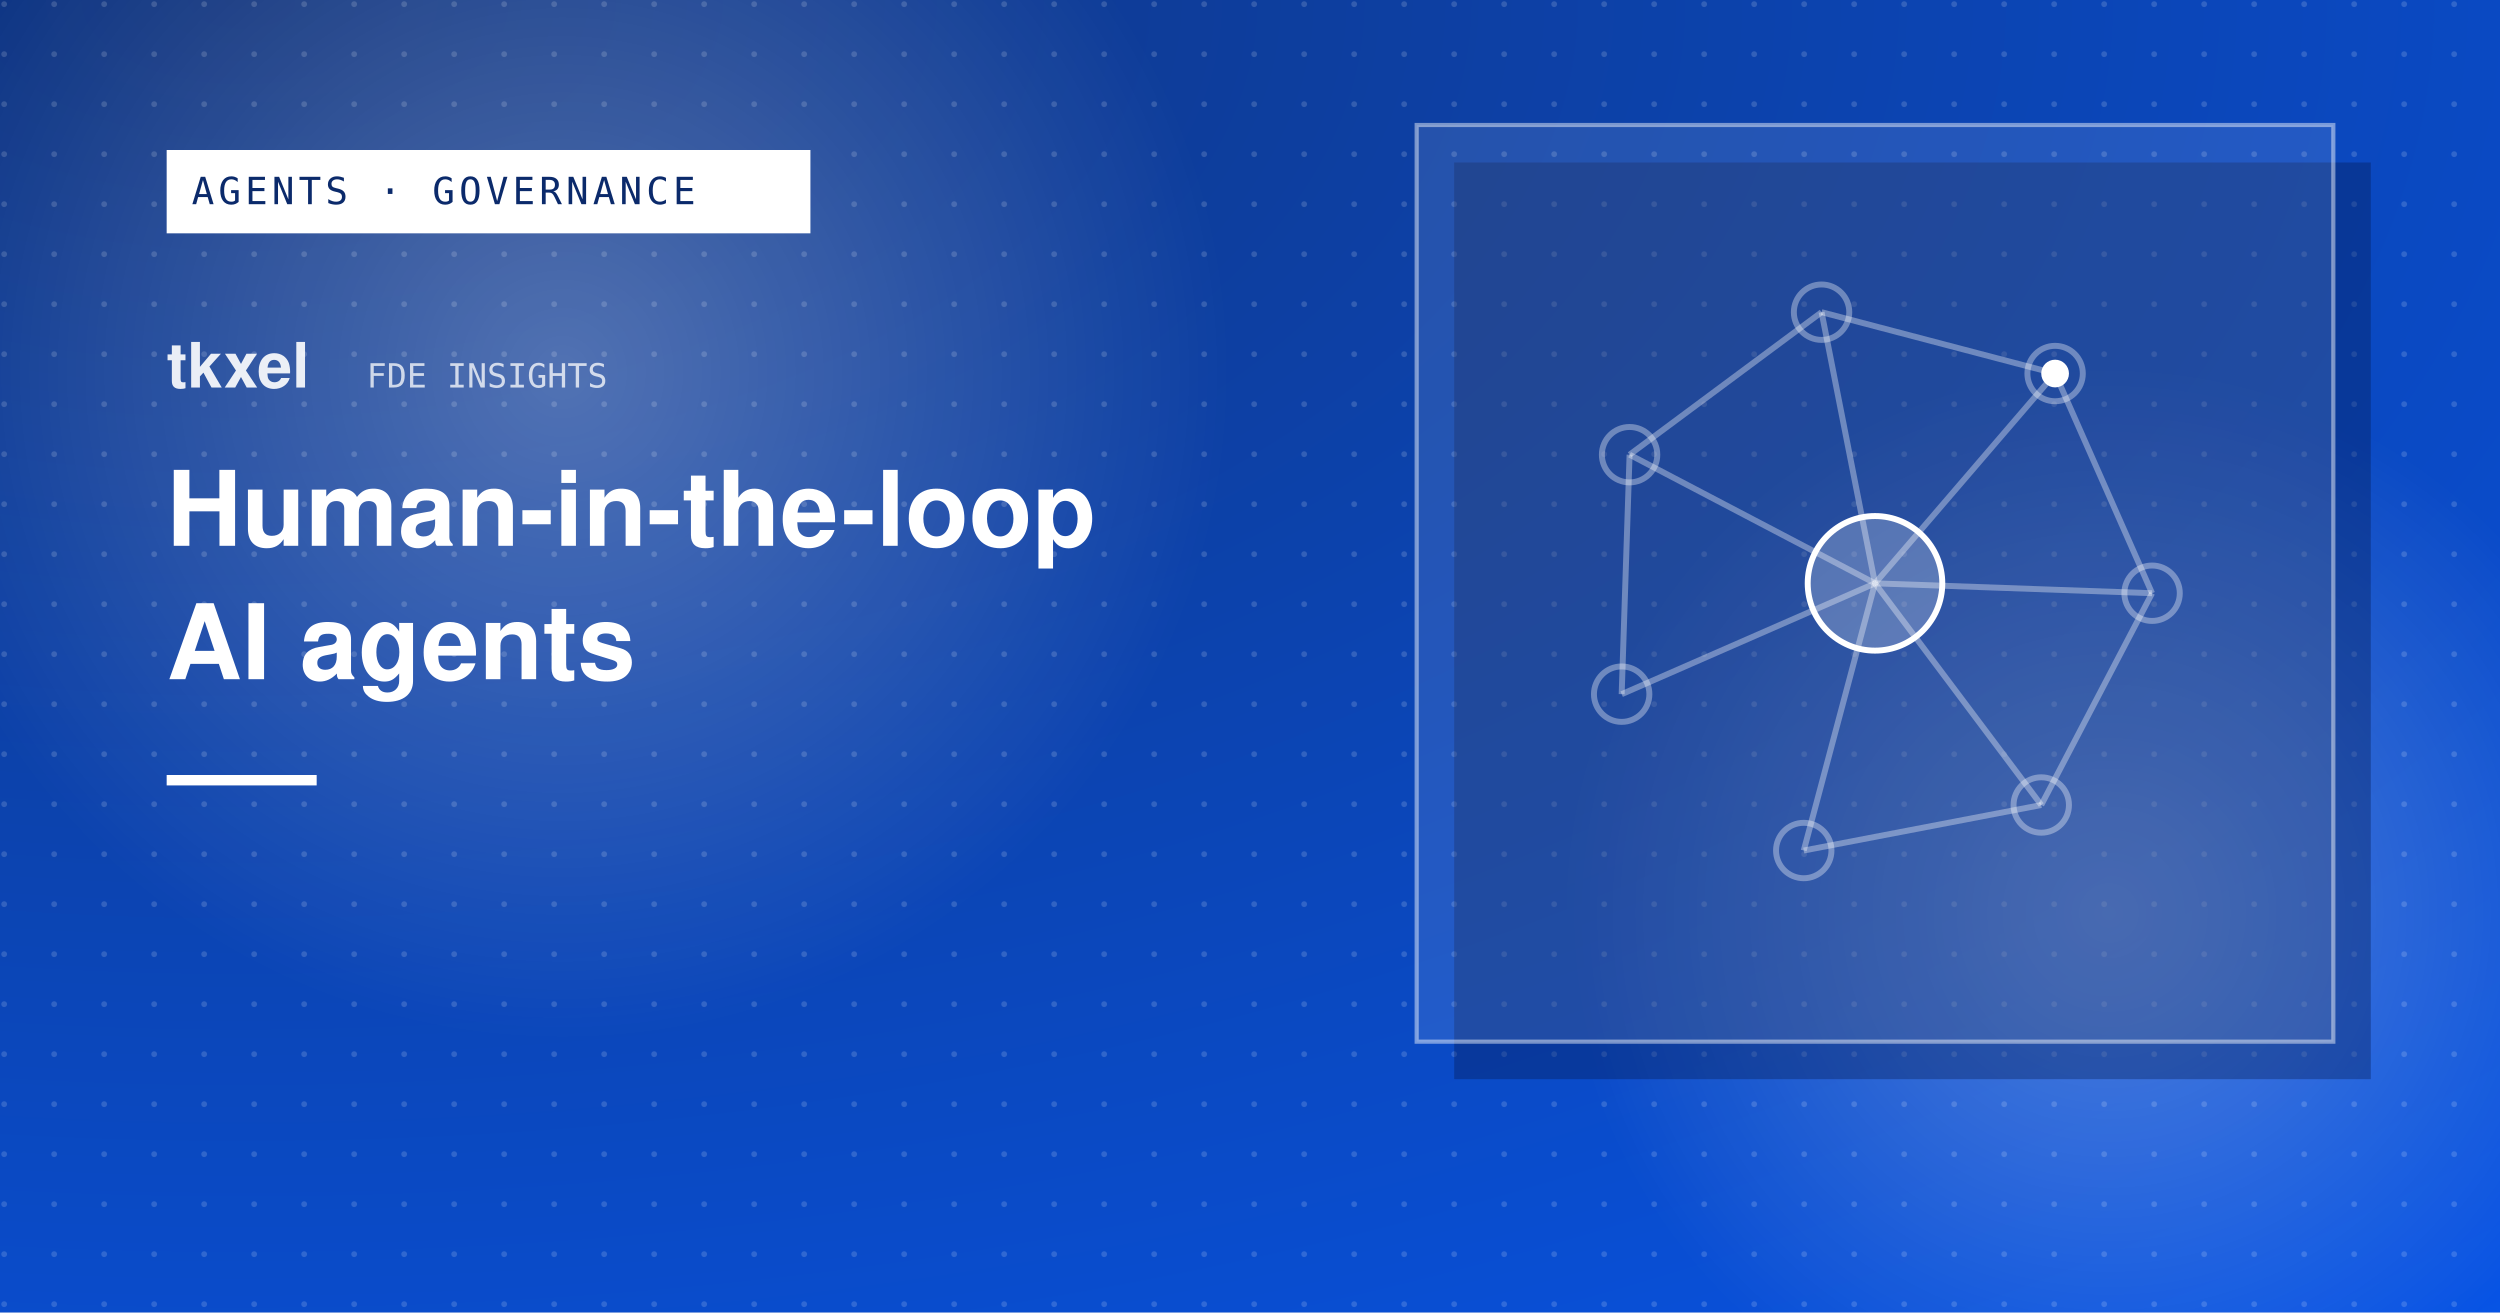
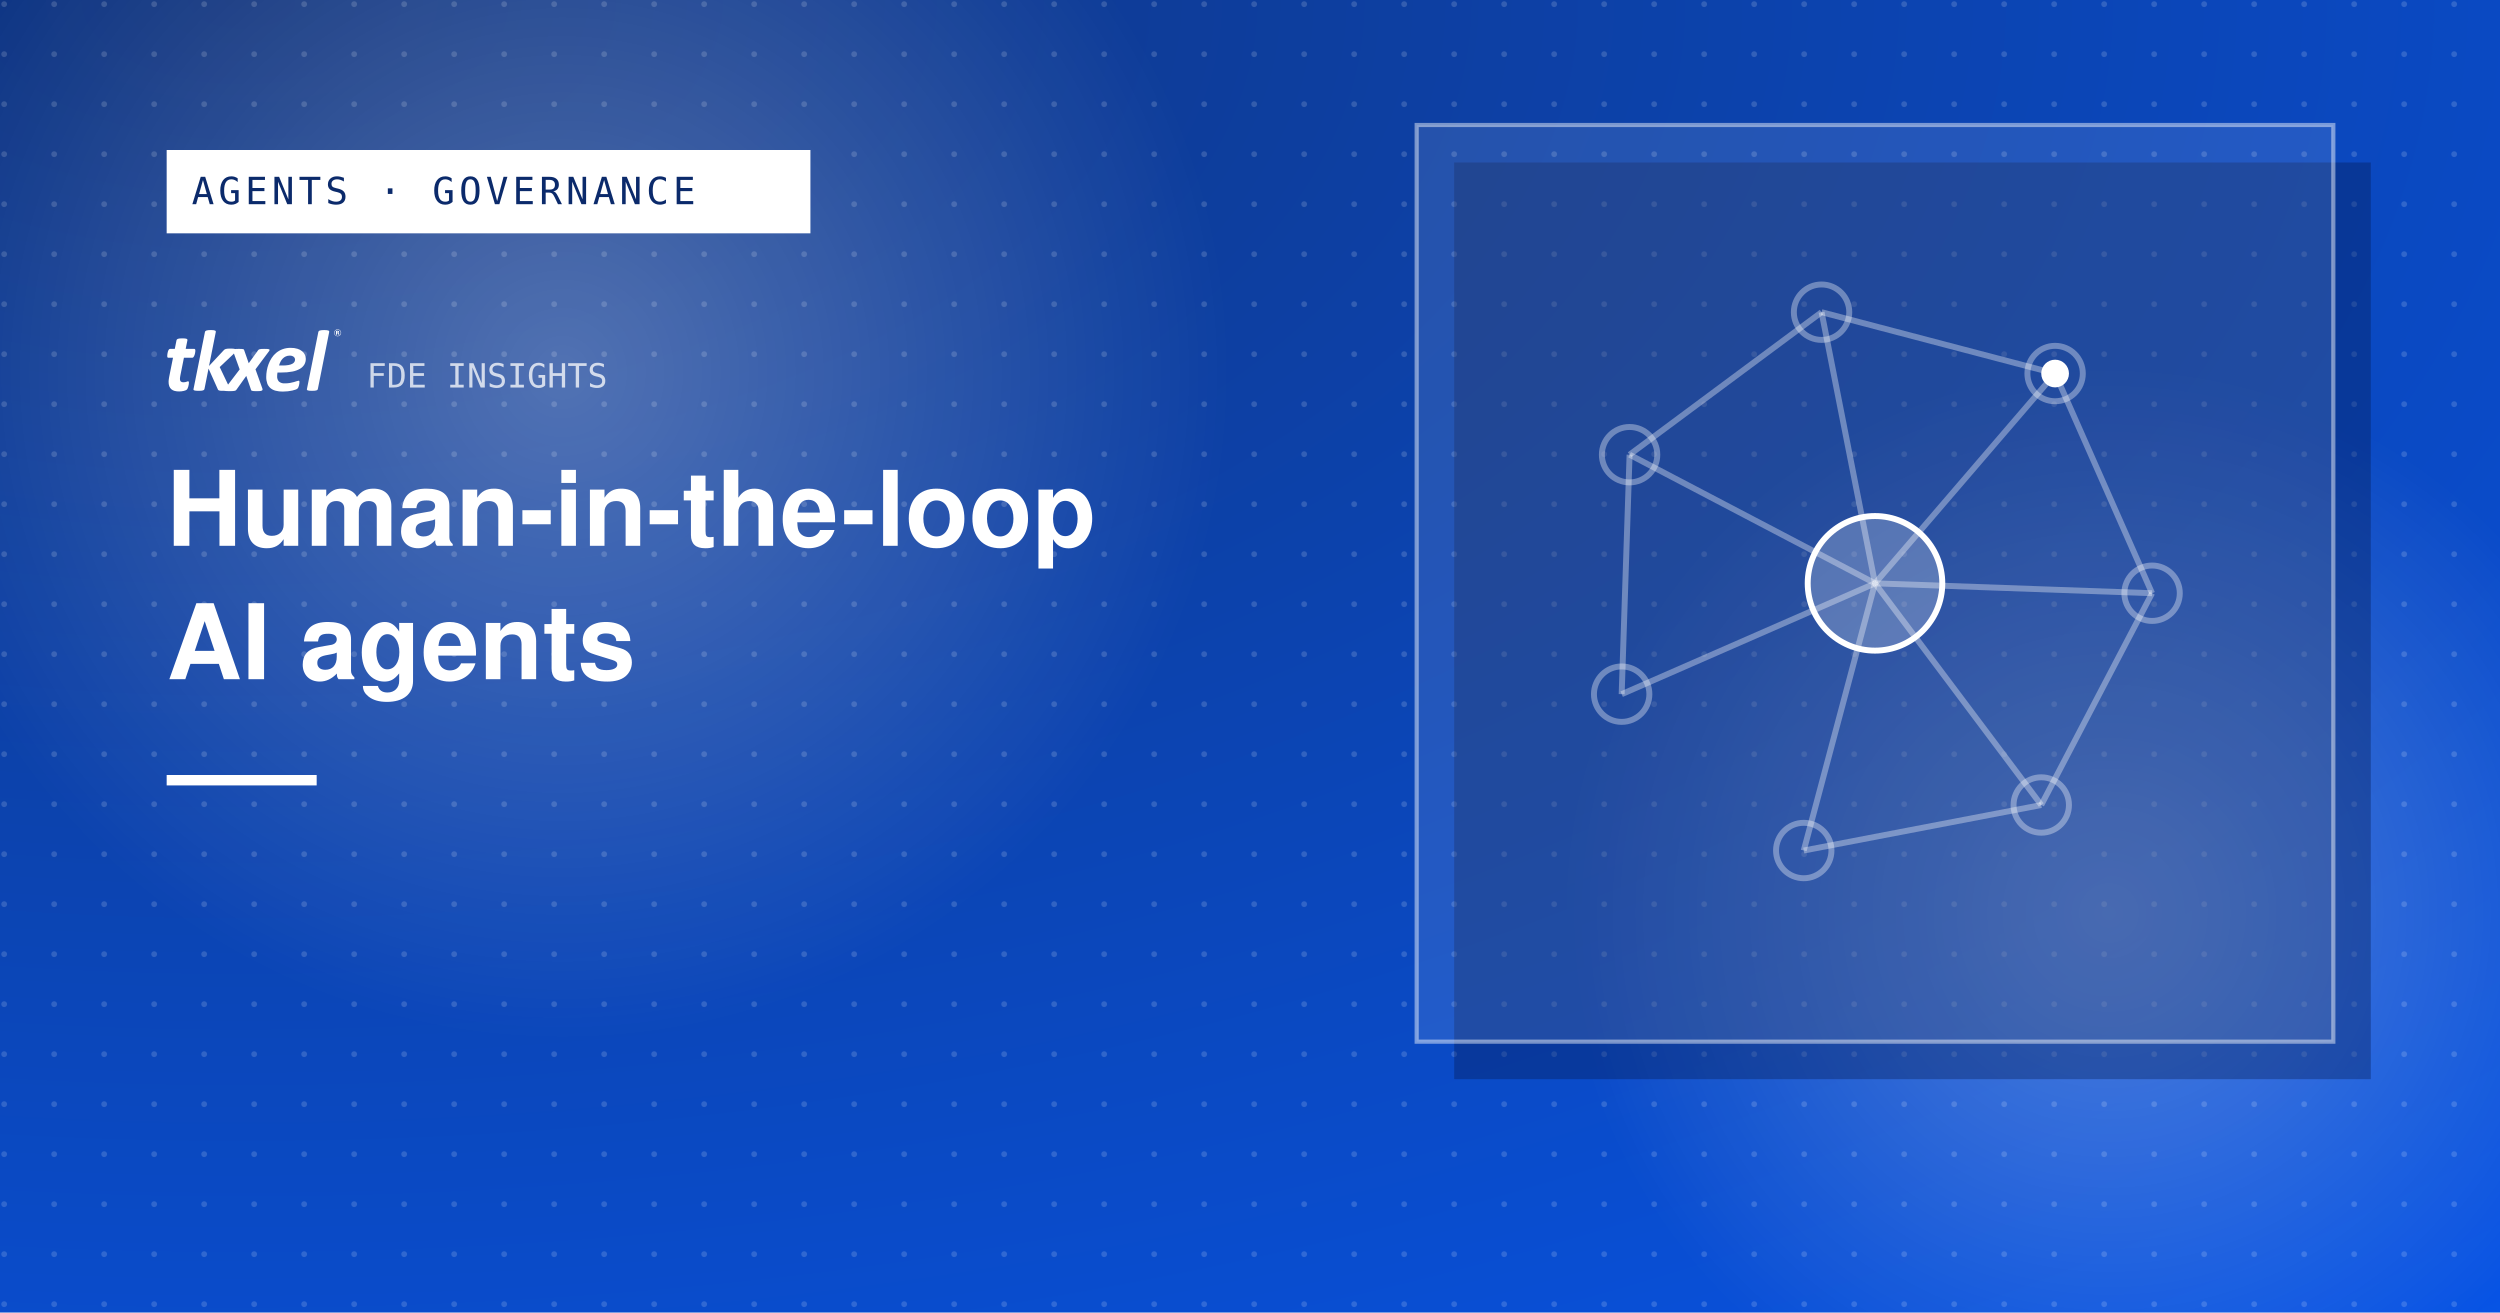
<svg xmlns="http://www.w3.org/2000/svg" viewBox="0 0 1200 630" role="img" aria-label="AGENTS · GOVERNANCE illustration">
  <defs>
    <radialGradient id="bg" cx="10%" cy="0%" r="140%">
      <stop offset="0" stop-color="#10347E" />
      <stop offset="1" stop-color="#0755E9" />
    </radialGradient>
    <radialGradient id="glow">
      <stop offset="0" stop-color="#fff" stop-opacity=".28" />
      <stop offset="1" stop-color="#fff" stop-opacity="0" />
    </radialGradient>
    <pattern id="dots" width="24" height="24" patternUnits="userSpaceOnUse">
      <circle cx="2" cy="2" r="1.4" fill="rgba(255,255,255,.16)" />
    </pattern>
    <style>.m * { stroke-width: 3px; } .m [fill="rgba(255,255,255,.12)"] { fill: rgba(255,255,255,.22); }</style>
  </defs>
  <rect width="1200" height="630" fill="url(#bg)" />
  <circle cx="270" cy="179" r="320" fill="url(#glow)" />
  <circle cx="1012" cy="438" r="260" fill="url(#glow)" />
  <rect width="1200" height="630" fill="url(#dots)" />
  <rect x="698" y="78" width="440" height="440" fill="rgba(4,24,77,.35)" />
  <rect x="680" y="60" width="440" height="440" fill="rgba(255,255,255,.10)" stroke="rgba(255,255,255,.45)" stroke-width="2" />
  <g class="m" transform="translate(710 90) scale(0.95)">
    <g fill="none" stroke="rgba(255,255,255,.35)" stroke-width="1.5">
      <line x1="200" y1="200" x2="72" y2="256" />
      <line x1="200" y1="200" x2="76" y2="135" />
      <line x1="200" y1="200" x2="173" y2="63" />
      <line x1="200" y1="200" x2="291" y2="94" />
      <line x1="200" y1="200" x2="340" y2="205" />
      <line x1="200" y1="200" x2="284" y2="312" />
      <line x1="200" y1="200" x2="164" y2="335" />
      <line x1="72" y1="256" x2="76" y2="135" />
      <line x1="76" y1="135" x2="173" y2="63" />
      <line x1="173" y1="63" x2="291" y2="94" />
      <line x1="291" y1="94" x2="340" y2="205" />
      <line x1="340" y1="205" x2="284" y2="312" />
      <line x1="284" y1="312" x2="164" y2="335" />
      <circle cx="72" cy="256" r="14" />
      <circle cx="76" cy="135" r="14" />
      <circle cx="173" cy="63" r="14" />
      <circle cx="291" cy="94" r="14" />
      <circle cx="340" cy="205" r="14" />
      <circle cx="284" cy="312" r="14" />
      <circle cx="164" cy="335" r="14" />
    </g>
    <circle cx="200" cy="200" r="34" fill="rgba(255,255,255,.12)" stroke="#fff" stroke-width="1.5" />
    <circle cx="291" cy="94" r="7" fill="#fff" />
  </g>
  <text x="80" y="262" font-family="Plus Jakarta Sans, Helvetica, Arial, sans-serif" font-size="50" font-weight="800" fill="#fff">Human-in-the-loop</text>
  <text x="80" y="326" font-family="Plus Jakarta Sans, Helvetica, Arial, sans-serif" font-size="50" font-weight="800" fill="#fff">AI agents</text>
  <rect x="80" y="372" width="72" height="5" fill="#fff" />
  <rect x="80" y="72" width="309" height="40" fill="#fff" />
  <text x="92" y="98" font-family="IBM Plex Mono, Menlo, Consolas, monospace" font-size="18" letter-spacing="2" fill="#0B2A6B">AGENTS · GOVERNANCE</text>
-   <text x="80" y="186" font-family="Plus Jakarta Sans, Helvetica, Arial, sans-serif" font-size="30" font-weight="700" fill="rgba(255,255,255,.9)">tkxel</text>
+   <svg x="80" y="158" width="84" height="30" viewBox="0 0 846.89 303.64">
+     <style>.lg0{fill:#FFFFFF;}.lg1{fill:none;stroke:#FFFFFF;stroke-width:2;}</style>
+     <path class="lg0" d="M36.93,300.01c-5.95-1.52-11.49-4.37-16.16-8.37c-4.44-3.95-7.83-8.96-9.8-14.52 c-2.34-6.94-3.43-14.25-3.25-21.56c0-1.56,0.09-3.36,0.23-5.38c0.14-2.02,0.37-4.18,0.73-6.43c0.32-2.3,0.64-4.6,1.01-6.9 c0.37-2.34,0.73-4.41,1.14-6.25l18.36-91.92H6.43c-0.78,0.05-1.56-0.09-2.24-0.37c-0.69-0.32-1.33-0.78-1.79-1.43 c-1.05-2.11-1.51-4.5-1.28-6.85c0.05-3.17,0.32-6.3,0.73-9.42c0.5-3.86,1.28-7.68,2.38-11.4c0.96-3.4,2.47-6.66,4.44-9.61 c0.64-1.19,1.6-2.16,2.75-2.85c1.14-0.69,2.47-1.1,3.8-1.15h22.62l8.42-42.06c0.27-1.42,1.01-2.76,2.01-3.81 c1.37-1.33,3.02-2.3,4.85-2.85c2.75-0.87,5.59-1.47,8.42-1.7c3.43-0.37,7.78-0.51,13-0.51c4.21-0.05,8.47,0.14,12.68,0.51 c2.7,0.18,5.31,0.78,7.83,1.7c1.51,0.51,2.79,1.52,3.71,2.85c0.64,1.15,0.82,2.53,0.5,3.81l-8.47,42.06h40.75 c0.96-0.09,1.92,0.05,2.79,0.46c0.87,0.41,1.6,1.06,2.11,1.88c0.96,2.11,1.37,4.46,1.28,6.76c-0.05,1.79-0.18,3.59-0.41,5.38 c-0.27,2.21-0.69,4.55-1.14,7.08c-0.5,2.57-1.19,5.1-2.01,7.63c-0.78,2.34-1.74,4.64-2.84,6.85c-0.92,1.88-2.15,3.58-3.57,5.05 c-0.55,0.6-1.24,1.1-1.97,1.43c-0.73,0.32-1.56,0.55-2.38,0.55H82.25L64.49,227.2c-0.41,2.11-0.82,4.59-1.14,7.49 c-0.32,2.34-0.5,4.69-0.5,7.08c-0.18,2.21,0.05,4.46,0.73,6.57c0.69,2.11,1.79,4.09,3.25,5.79c3.57,2.9,8.1,4.32,12.68,3.95 c2.88,0.05,5.77-0.18,8.65-0.73c2.11-0.41,4.21-0.97,6.23-1.7c1.74-0.64,3.25-1.19,4.53-1.7c1.14-0.46,2.34-0.74,3.57-0.74 c0.55,0,1.14,0.14,1.6,0.41c0.5,0.28,0.92,0.69,1.24,1.15c0.92,1.56,1.33,3.36,1.14,5.19c-0.05,3.03-0.32,6.07-0.87,9.1 c-0.55,3.31-1.28,6.62-2.24,9.84c-0.82,2.94-1.88,5.84-3.07,8.64c-0.82,2.16-2.06,4.09-3.57,5.79c-1.65,1.52-3.62,2.76-5.68,3.58 c-2.88,1.24-5.91,2.25-8.97,2.94c-3.66,0.87-7.37,1.56-11.08,2.02c-3.94,0.51-7.87,0.74-11.81,0.74 C51.67,302.72,44.2,301.85,36.93,300.01z M260.54,299.27c-2.75-0.14-5.4-0.64-8.01-1.47c-1.65-0.51-3.07-1.47-4.21-2.76 c-0.96-1.24-1.65-2.67-2.02-4.23l-44.55-99.32l-19.87,99.74c-0.41,1.38-1.19,2.67-2.24,3.68c-1.37,1.24-3.07,2.16-4.85,2.62 c-2.79,0.83-5.68,1.33-8.56,1.56c-3.53,0.37-7.83,0.51-12.86,0.51c-4.26,0.05-8.52-0.14-12.77-0.51 c-2.61-0.23-5.22-0.69-7.69-1.47c-1.51-0.37-2.79-1.29-3.71-2.53c-0.64-1.1-0.82-2.44-0.5-3.68L184.4,13.34 c0.27-1.42,0.96-2.71,1.88-3.81c1.33-1.33,3.02-2.34,4.85-2.85c2.79-0.87,5.68-1.52,8.56-1.79c4.3-0.46,8.65-0.69,13-0.64 c4.26-0.05,8.52,0.18,12.77,0.64c2.66,0.28,5.22,0.87,7.69,1.79c1.51,0.51,2.75,1.52,3.57,2.85c0.55,1.2,0.73,2.53,0.41,3.81 l-32.96,165.46l70.55-75.47c1.33-1.61,2.84-3.08,4.53-4.32c1.88-1.33,3.98-2.3,6.23-2.85c3.02-0.78,6.09-1.29,9.2-1.47 c3.57-0.28,8.06-0.41,13.42-0.41c5.22,0,9.61,0.14,13.09,0.41c2.79,0.14,5.54,0.6,8.24,1.38c1.56,0.41,3.02,1.24,4.12,2.44 c0.78,0.97,1.19,2.16,1.15,3.4c-0.18,2.85-1.19,5.61-2.84,7.91c-2.79,4.14-5.95,7.95-9.43,11.54L256,184.09l43.31,90.87 c1.24,2.85,2.24,5.84,2.98,8.87c0.5,1.93,0.78,3.91,0.87,5.93c0.05,1.61-0.46,3.12-1.37,4.41c-1.24,1.47-2.84,2.57-4.62,3.12 c-2.88,0.97-5.86,1.61-8.88,1.79c-3.71,0.37-8.42,0.51-14.06,0.51C268.55,299.59,264.02,299.5,260.54,299.27z" />
+     <path class="lg0" d="M527.55,299.03c-9.25-2.39-17.86-6.8-25.23-12.87c-6.87-5.93-12.09-13.51-15.2-22.06 c-3.57-10.2-5.31-20.96-5.08-31.81c0.05-10.16,0.96-20.32,2.66-30.34c1.78-10.89,4.67-21.56,8.56-31.9 c3.98-10.57,9.06-20.64,15.2-30.1c6.13-9.51,13.73-18.06,22.48-25.23c9.16-7.45,19.46-13.33,30.54-17.42 c12.68-4.55,26.05-6.76,39.51-6.53c11.17-0.23,22.34,1.29,33.06,4.55c8.29,2.53,15.98,6.57,22.71,12.04 c5.63,4.64,10.16,10.48,13.19,17.1c2.84,6.2,4.3,12.92,4.35,19.76c0.14,9.56-2.2,18.98-6.87,27.35 c-5.17,8.69-12.55,15.9-21.34,20.91c-11.4,6.53-23.85,11.03-36.76,13.42c-17.49,3.36-35.3,4.92-53.11,4.64h-19.46 c-0.55,3.26-1.01,6.43-1.28,9.61c-0.28,3.17-0.41,6.07-0.41,8.78c-0.37,4.69,0.27,9.38,1.79,13.79c1.51,4.41,3.94,8.5,7.1,11.95 c8.01,6.48,18.22,9.56,28.52,8.64c8.38,0.09,16.76-0.6,25.04-2.02c6.55-1.15,13.05-2.62,19.41-4.41 c5.54-1.61,10.16-3.08,13.83-4.41c2.56-1.06,5.27-1.75,8.01-2.02c0.69-0.05,1.37,0.05,1.97,0.28c0.64,0.28,1.19,0.64,1.6,1.19 c0.82,1.43,1.19,3.03,1.05,4.64c-0.05,2.76-0.23,5.52-0.64,8.23c-0.41,3.08-1.01,6.16-1.79,9.19c-0.73,2.94-1.74,5.79-2.98,8.55 c-0.96,2.3-2.33,4.37-4.12,6.11c-2.75,2.3-5.91,4-9.29,5.06c-5.31,1.93-10.76,3.49-16.25,4.64c-7.05,1.52-14.15,2.66-21.34,3.49 c-7.97,0.92-16.02,1.38-24.08,1.38C551,303.44,539.09,302.02,527.55,299.03z M577.18,132.37c-5.49,2.48-10.44,5.93-14.7,10.2 c-4.35,4.5-8.06,9.61-10.9,15.21c-3.07,5.98-5.54,12.23-7.28,18.71h17.72c9.48,0.14,18.95-0.6,28.3-2.21 c6.41-1.06,12.59-3.13,18.36-6.02c4.12-2.07,7.6-5.15,10.12-8.96c2.06-3.31,3.16-7.17,3.16-11.08c0.05-2.71-0.55-5.38-1.69-7.81 c-1.15-2.44-2.84-4.6-4.95-6.25c-5.59-4.09-12.41-6.07-19.32-5.61C589.59,128.42,583.14,129.71,577.18,132.37z M691.65,299.08 c-2.61-0.18-5.22-0.73-7.69-1.56c-1.51-0.46-2.79-1.38-3.71-2.62c-0.64-1.1-0.82-2.44-0.5-3.68l55.54-277.79 c0.27-1.42,0.96-2.71,1.88-3.81c1.37-1.33,3.02-2.34,4.85-2.85c2.79-0.87,5.63-1.47,8.56-1.79c4.3-0.46,8.65-0.69,13-0.64 c4.26-0.05,8.52,0.18,12.77,0.64c2.66,0.28,5.27,0.87,7.74,1.79c1.51,0.51,2.75,1.52,3.57,2.85c0.55,1.2,0.73,2.53,0.41,3.81 l-55.35,277.79c-0.27,1.43-1.01,2.71-2.01,3.68c-1.37,1.2-2.98,2.11-4.72,2.57c-2.75,0.83-5.59,1.33-8.47,1.56 c-3.53,0.37-7.83,0.51-12.87,0.51C700.3,299.67,695.95,299.49,691.65,299.08z M420.83,300.74c-2.66-0.14-5.27-0.6-7.83-1.29 c-1.47-0.32-2.79-1.15-3.71-2.34c-0.64-1.06-1.1-2.16-1.37-3.4l-22.8-66.55l-47.66,66.83c-0.78,1.19-1.74,2.3-2.84,3.26 c-1.56,1.15-3.39,1.89-5.26,2.21c-3.21,0.64-6.46,1.1-9.71,1.29c-4.03,0.28-9.39,0.41-16.16,0.41c-6.04,0-10.9-0.18-14.56-0.51 c-2.75-0.14-5.49-0.78-8.01-1.89c-0.73-0.28-1.33-0.73-1.74-1.42c-0.41-0.64-0.6-1.43-0.5-2.21c0.46-2.11,1.37-4.09,2.66-5.79 l71.65-93.81l-31.45-87.05c-0.78-1.98-1.05-4.14-0.87-6.25c0.18-0.87,0.6-1.7,1.14-2.39c0.55-0.69,1.28-1.24,2.11-1.56 c2.79-1.19,5.82-1.88,8.88-2.02c4.03-0.37,9.34-0.51,15.93-0.51c5.77,0,10.3,0.09,13.6,0.32c2.56,0.09,5.08,0.41,7.6,0.97 c1.42,0.23,2.66,0.92,3.57,2.02c0.69,1.06,1.24,2.25,1.56,3.49l21.98,62.97l45.42-62.97c0.82-1.1,1.74-2.07,2.75-2.94 c1.37-1.01,2.98-1.75,4.67-2.11c2.7-0.64,5.45-1.06,8.24-1.29c3.39-0.28,7.97-0.41,13.73-0.41c6.46,0,11.63,0.14,15.52,0.41 c2.93,0.09,5.82,0.64,8.56,1.7c1.83,0.83,2.66,2.02,2.43,3.49c-0.55,2.21-1.6,4.27-3.07,6.02l-65.47,87.7l33.7,93.81 c0.69,1.89,0.82,3.95,0.41,5.93c-0.32,0.87-0.87,1.7-1.51,2.35c-0.69,0.64-1.51,1.15-2.38,1.47c-3.02,1.19-6.18,1.84-9.43,2.02 c-4.07,0.37-9.39,0.51-15.84,0.51C428.84,301.2,424.22,301.06,420.83,300.74z" />
+     <path class="lg1" d="M828.96,33.77c8.9,0,16.11-7.21,16.11-16.11c0-8.9-7.21-16.11-16.11-16.11s-16.11,7.21-16.11,16.11 C812.85,26.56,820.06,33.77,828.96,33.77z" />
+     <path class="lg0" d="M827.96,16.2c1,0,1.73-0.2,2.16-0.58c0.44-0.36,0.67-0.98,0.67-1.86c0-0.86-0.24-1.46-0.67-1.84 c-0.44-0.36-1.16-0.55-2.16-0.55h-2.04v4.82H827.96z M825.93,19.53v7.1h-4.84V7.87h7.39c2.48,0,4.28,0.42,5.42,1.26 c1.16,0.82,1.73,2.13,1.73,3.93c0,1.24-0.29,2.26-0.89,3.06c-0.6,0.78-1.49,1.38-2.71,1.75c0.67,0.16,1.26,0.51,1.78,1.04 c0.53,0.53,1.06,1.33,1.58,2.42l2.64,5.31h-5.15l-2.29-4.66c-0.46-0.93-0.93-1.58-1.4-1.91c-0.47-0.35-1.11-0.53-1.89-0.53H825.93 z" />
+   </svg>
  <text x="176" y="186" font-family="IBM Plex Mono, Menlo, monospace" font-size="16" fill="rgba(255,255,255,.75)">FDE INSIGHTS</text>
</svg>
